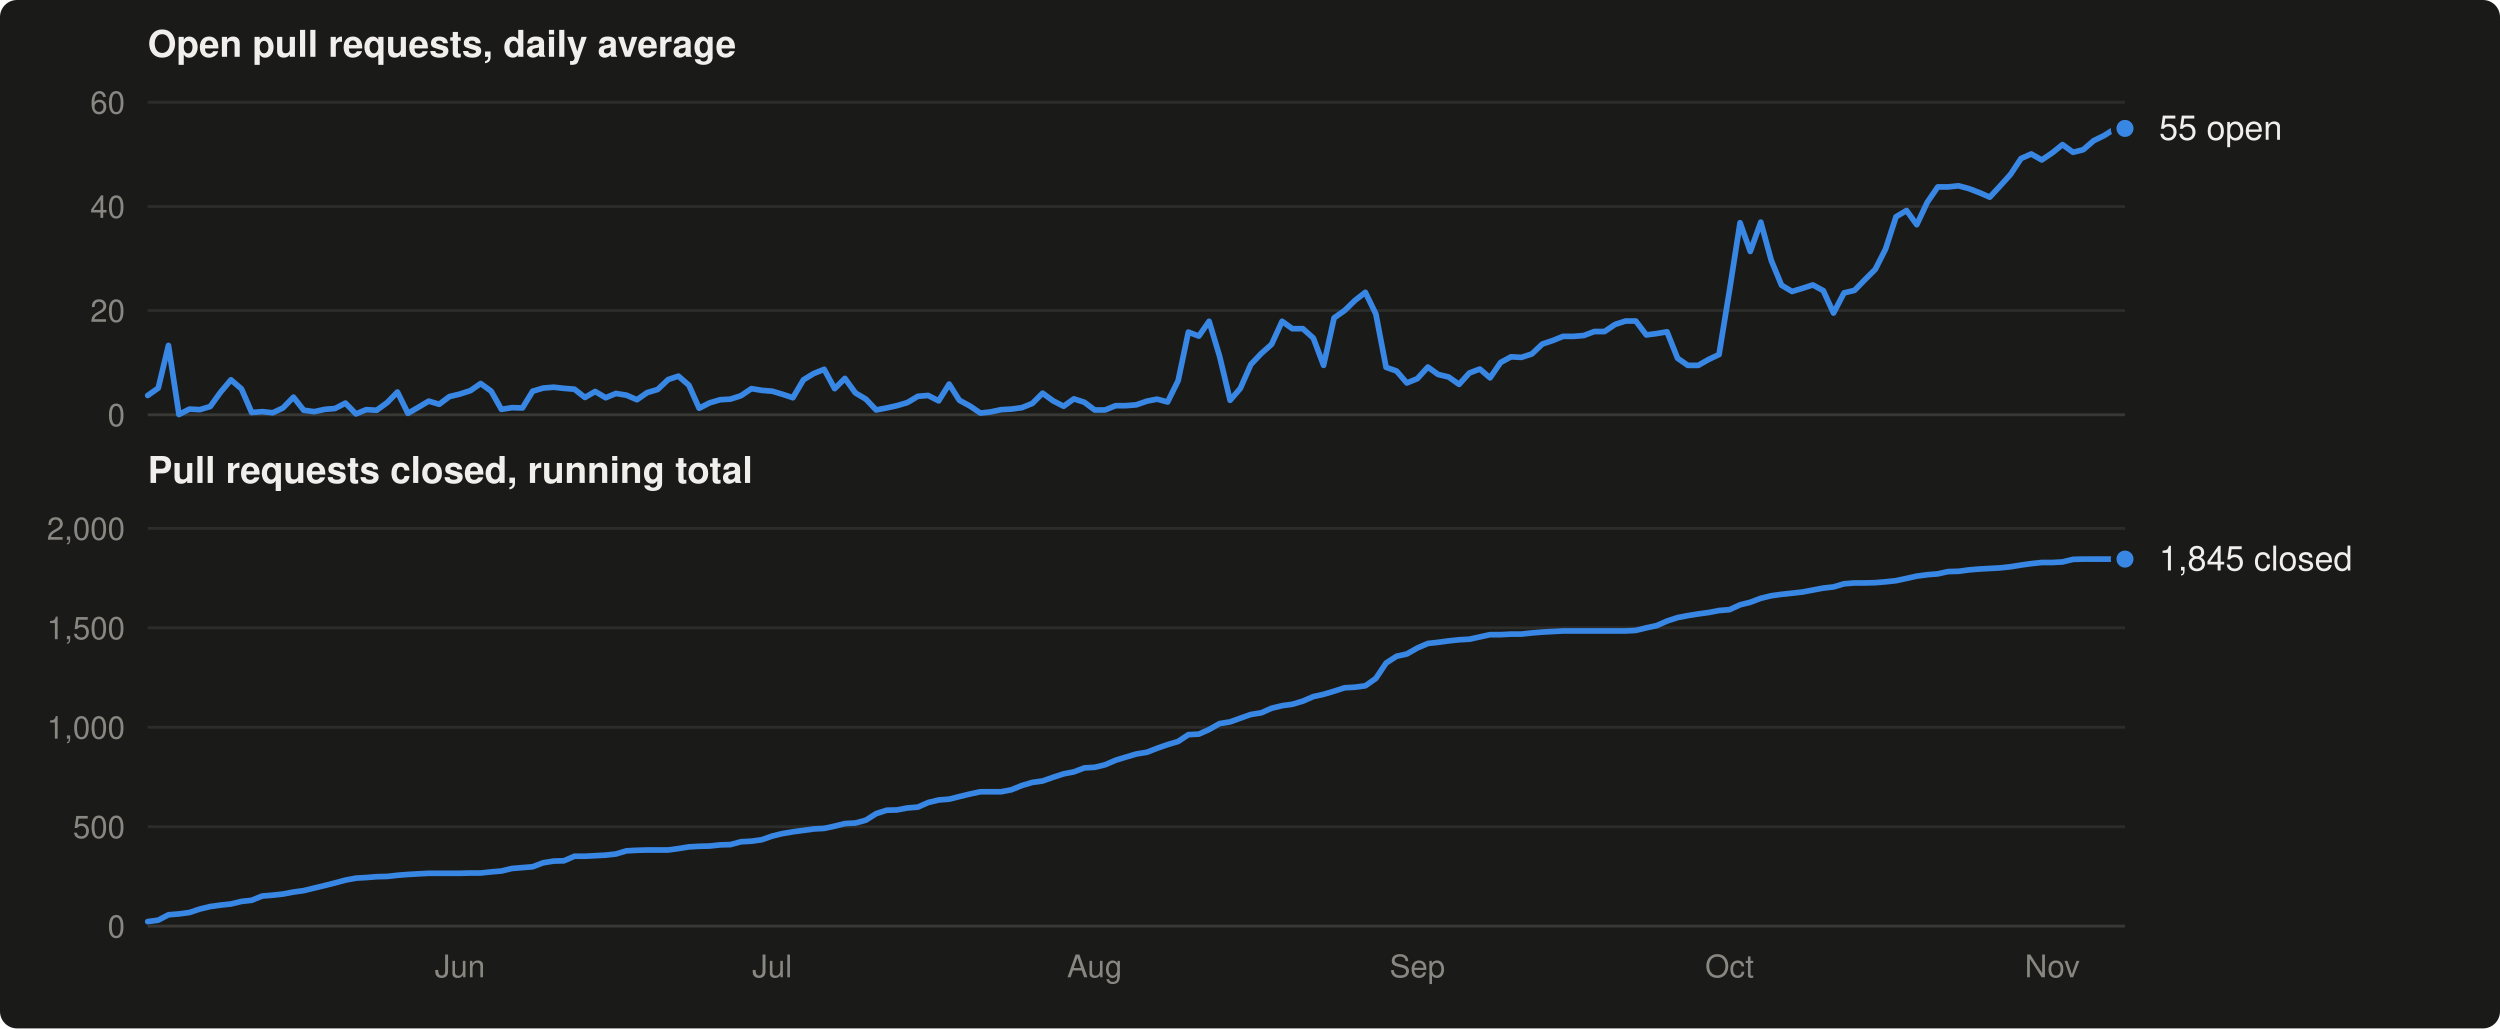
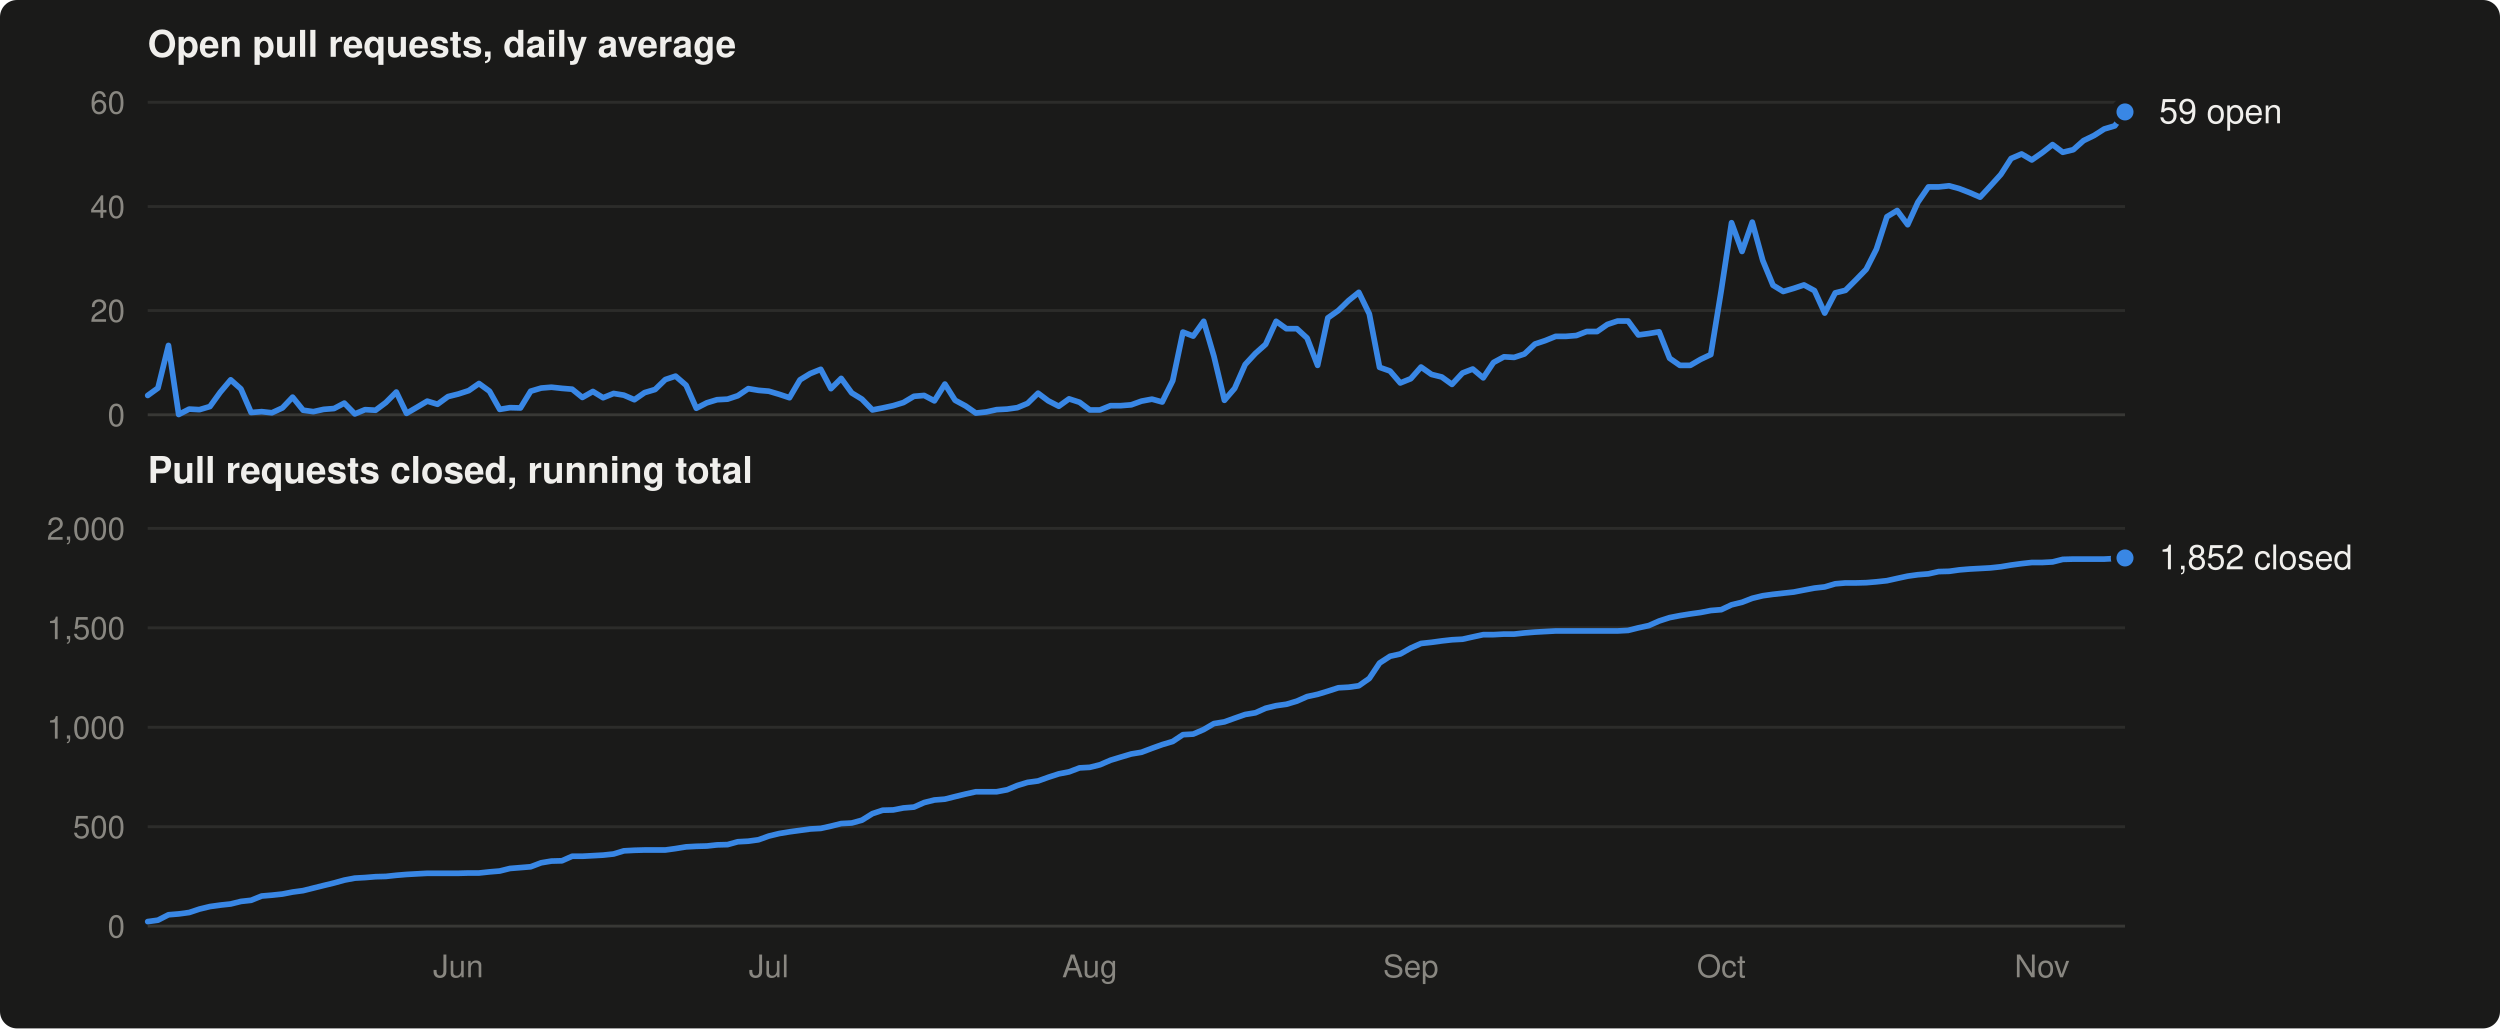
<svg xmlns="http://www.w3.org/2000/svg" width="880" height="362" viewBox="0 0 880 362" role="img" aria-labelledby="t d" font-family="-apple-system, BlinkMacSystemFont, 'Segoe UI', Helvetica, Arial, sans-serif">
  <rect width="100%" height="100%" rx="6" fill="#1a1a19" />
  <text x="52.0" y="20.0" fill="#f0efec" font-size="13" font-weight="600" text-anchor="start">Open pull requests, daily average</text>
  <line x1="52" y1="146.0" x2="748" y2="146.0" stroke="#383835" stroke-width="1" />
  <text x="44.0" y="150.0" fill="#898781" font-size="11" font-weight="400" text-anchor="end">0</text>
  <line x1="52" y1="109.3" x2="748" y2="109.3" stroke="#2c2c2a" stroke-width="1" />
  <text x="44.0" y="113.3" fill="#898781" font-size="11" font-weight="400" text-anchor="end">20</text>
  <line x1="52" y1="72.7" x2="748" y2="72.7" stroke="#2c2c2a" stroke-width="1" />
  <text x="44.0" y="76.7" fill="#898781" font-size="11" font-weight="400" text-anchor="end">40</text>
  <line x1="52" y1="36.0" x2="748" y2="36.0" stroke="#2c2c2a" stroke-width="1" />
  <text x="44.0" y="40.0" fill="#898781" font-size="11" font-weight="400" text-anchor="end">60</text>
-   <path d="M52.0,139.2 L55.7,136.6 L59.3,121.6 L63.0,145.9 L66.7,144.0 L70.3,144.2 L74.0,143.1 L77.6,138.1 L81.3,133.7 L85.0,136.9 L88.6,145.2 L92.3,144.9 L96.0,145.3 L99.6,143.6 L103.3,139.8 L106.9,144.4 L110.6,144.9 L114.3,144.1 L117.9,143.8 L121.6,141.9 L125.3,145.7 L128.9,144.2 L132.6,144.4 L136.3,141.7 L139.9,138.0 L143.6,145.5 L147.2,143.4 L150.9,141.2 L154.6,142.3 L158.2,139.6 L161.9,138.7 L165.6,137.5 L169.2,135.0 L172.9,137.7 L176.5,144.1 L180.2,143.5 L183.9,143.6 L187.5,137.7 L191.2,136.6 L194.9,136.3 L198.5,136.7 L202.2,137.0 L205.9,139.9 L209.5,137.8 L213.2,140.0 L216.8,138.5 L220.5,139.1 L224.2,140.7 L227.8,138.2 L231.5,137.1 L235.2,133.6 L238.8,132.4 L242.5,135.6 L246.1,143.7 L249.8,141.8 L253.5,140.7 L257.1,140.5 L260.8,139.3 L264.5,136.8 L268.1,137.4 L271.8,137.7 L275.5,138.8 L279.1,140.0 L282.8,133.7 L286.4,131.5 L290.1,130.0 L293.8,136.8 L297.4,133.2 L301.1,138.3 L304.8,140.5 L308.4,144.3 L312.1,143.6 L315.7,142.8 L319.4,141.7 L323.1,139.5 L326.7,139.2 L330.4,141.1 L334.1,135.2 L337.7,140.9 L341.4,142.9 L345.1,145.4 L348.7,145.0 L352.4,144.2 L356.0,144.0 L359.7,143.5 L363.4,142.0 L367.0,138.4 L370.7,141.1 L374.4,143.0 L378.0,140.4 L381.7,141.6 L385.3,144.3 L389.0,144.3 L392.7,142.8 L396.3,142.8 L400.0,142.5 L403.7,141.2 L407.3,140.5 L411.0,141.5 L414.7,134.0 L418.3,116.9 L422.0,118.3 L425.6,113.1 L429.3,125.4 L433.0,140.9 L436.6,136.7 L440.3,128.3 L444.0,124.4 L447.6,121.2 L451.3,113.1 L454.9,115.7 L458.6,115.7 L462.3,119.0 L465.9,128.6 L469.6,111.9 L473.3,109.3 L476.9,105.8 L480.6,102.9 L484.3,110.5 L487.9,129.3 L491.6,130.6 L495.2,134.8 L498.9,133.3 L502.6,129.2 L506.2,131.8 L509.9,132.7 L513.6,135.3 L517.2,131.3 L520.9,129.9 L524.5,133.0 L528.2,127.6 L531.9,125.6 L535.5,125.8 L539.2,124.6 L542.9,121.1 L546.5,119.9 L550.2,118.4 L553.9,118.4 L557.5,118.1 L561.2,116.7 L564.8,116.7 L568.5,114.2 L572.2,113.0 L575.8,113.0 L579.5,117.9 L583.2,117.4 L586.8,116.8 L590.5,126.1 L594.1,128.6 L597.8,128.6 L601.5,126.5 L605.1,124.8 L608.8,102.1 L612.5,78.4 L616.1,88.5 L619.8,78.2 L623.5,91.7 L627.1,100.4 L630.8,102.6 L634.4,101.5 L638.1,100.3 L641.8,102.3 L645.4,110.2 L649.1,103.1 L652.8,102.2 L656.4,98.5 L660.1,94.8 L663.7,87.7 L667.4,76.3 L671.1,74.1 L674.7,79.1 L678.4,71.2 L682.1,65.8 L685.7,65.8 L689.4,65.4 L693.1,66.4 L696.7,67.8 L700.4,69.4 L704.0,65.5 L707.7,61.4 L711.4,55.8 L715.0,54.2 L718.7,56.3 L722.4,53.8 L726.0,50.9 L729.7,53.6 L733.3,52.7 L737.0,49.5 L740.7,47.7 L744.3,45.4 L748.0,45.2" fill="none" stroke="#3987e5" stroke-width="2" stroke-linejoin="round" stroke-linecap="round" />
-   <circle cx="748.0" cy="45.2" r="4" fill="#3987e5" stroke="#1a1a19" stroke-width="2" />
-   <text x="760.0" y="49.2" fill="#f0efec" font-size="12" font-weight="400" text-anchor="start">55 open</text>
+   <path d="M52.0,139.2 L55.6,136.6 L59.3,121.6 L62.9,145.9 L66.6,144.0 L70.2,144.2 L73.9,143.1 L77.5,138.1 L81.2,133.7 L84.8,136.9 L88.4,145.2 L92.1,144.9 L95.7,145.3 L99.4,143.6 L103.0,139.8 L106.7,144.4 L110.3,144.9 L113.9,144.1 L117.6,143.8 L121.2,141.9 L124.9,145.7 L128.5,144.2 L132.2,144.4 L135.8,141.7 L139.5,138.0 L143.1,145.5 L146.7,143.4 L150.4,141.2 L154.0,142.3 L157.7,139.6 L161.3,138.7 L165.0,137.5 L168.6,135.0 L172.3,137.7 L175.9,144.1 L179.5,143.5 L183.2,143.6 L186.8,137.7 L190.5,136.6 L194.1,136.3 L197.8,136.7 L201.4,137.0 L205.0,139.9 L208.7,137.8 L212.3,140.0 L216.0,138.5 L219.6,139.1 L223.3,140.7 L226.9,138.2 L230.6,137.1 L234.2,133.6 L237.8,132.4 L241.5,135.6 L245.1,143.7 L248.8,141.8 L252.4,140.7 L256.1,140.5 L259.7,139.3 L263.4,136.8 L267.0,137.4 L270.6,137.7 L274.3,138.8 L277.9,140.0 L281.6,133.7 L285.2,131.5 L288.9,130.0 L292.5,136.8 L296.1,133.2 L299.8,138.3 L303.4,140.5 L307.1,144.3 L310.7,143.6 L314.4,142.8 L318.0,141.7 L321.7,139.5 L325.3,139.2 L328.9,141.1 L332.6,135.2 L336.2,140.9 L339.9,142.9 L343.5,145.4 L347.2,145.0 L350.8,144.2 L354.5,144.0 L358.1,143.5 L361.7,142.0 L365.4,138.4 L369.0,141.1 L372.7,143.0 L376.3,140.4 L380.0,141.6 L383.6,144.3 L387.2,144.3 L390.9,142.8 L394.5,142.8 L398.2,142.5 L401.8,141.2 L405.5,140.5 L409.1,141.5 L412.8,134.0 L416.4,116.9 L420.0,118.3 L423.7,113.1 L427.3,125.4 L431.0,140.9 L434.6,136.7 L438.3,128.3 L441.9,124.4 L445.5,121.2 L449.2,113.1 L452.8,115.7 L456.5,115.7 L460.1,119.0 L463.8,128.6 L467.4,111.9 L471.1,109.3 L474.7,105.8 L478.3,102.9 L482.0,110.5 L485.6,129.3 L489.3,130.6 L492.9,134.8 L496.6,133.3 L500.2,129.2 L503.9,131.8 L507.5,132.7 L511.1,135.3 L514.8,131.3 L518.4,129.9 L522.1,133.0 L525.7,127.6 L529.4,125.6 L533.0,125.8 L536.6,124.6 L540.3,121.1 L543.9,119.9 L547.6,118.4 L551.2,118.4 L554.9,118.1 L558.5,116.7 L562.2,116.7 L565.8,114.2 L569.4,113.0 L573.1,113.0 L576.7,117.9 L580.4,117.4 L584.0,116.8 L587.7,126.1 L591.3,128.6 L595.0,128.6 L598.6,126.5 L602.2,124.8 L605.9,102.1 L609.5,78.4 L613.2,88.5 L616.8,78.2 L620.5,91.7 L624.1,100.4 L627.7,102.6 L631.4,101.5 L635.0,100.3 L638.7,102.3 L642.3,110.2 L646.0,103.1 L649.6,102.2 L653.3,98.5 L656.9,94.8 L660.5,87.7 L664.2,76.3 L667.8,74.1 L671.5,79.1 L675.1,71.2 L678.8,65.8 L682.4,65.8 L686.1,65.4 L689.7,66.4 L693.3,67.8 L697.0,69.4 L700.6,65.5 L704.3,61.4 L707.9,55.8 L711.6,54.2 L715.2,56.3 L718.8,53.8 L722.5,50.9 L726.1,53.6 L729.8,52.7 L733.4,49.5 L737.1,47.7 L740.7,45.4 L744.4,44.3 L748.0,39.4" fill="none" stroke="#3987e5" stroke-width="2" stroke-linejoin="round" stroke-linecap="round" />
+   <circle cx="748.0" cy="39.4" r="4" fill="#3987e5" stroke="#1a1a19" stroke-width="2" />
+   <text x="760.0" y="43.4" fill="#f0efec" font-size="12" font-weight="400" text-anchor="start">59 open</text>
  <text x="52.0" y="170.0" fill="#f0efec" font-size="13" font-weight="600" text-anchor="start">Pull requests closed, running total</text>
  <line x1="52" y1="326.0" x2="748" y2="326.0" stroke="#383835" stroke-width="1" />
  <text x="44.0" y="330.0" fill="#898781" font-size="11" font-weight="400" text-anchor="end">0</text>
  <line x1="52" y1="291.0" x2="748" y2="291.0" stroke="#2c2c2a" stroke-width="1" />
  <text x="44.0" y="295.0" fill="#898781" font-size="11" font-weight="400" text-anchor="end">500</text>
  <line x1="52" y1="256.0" x2="748" y2="256.0" stroke="#2c2c2a" stroke-width="1" />
  <text x="44.0" y="260.0" fill="#898781" font-size="11" font-weight="400" text-anchor="end">1,000</text>
  <line x1="52" y1="221.0" x2="748" y2="221.0" stroke="#2c2c2a" stroke-width="1" />
  <text x="44.0" y="225.0" fill="#898781" font-size="11" font-weight="400" text-anchor="end">1,500</text>
  <line x1="52" y1="186.0" x2="748" y2="186.0" stroke="#2c2c2a" stroke-width="1" />
  <text x="44.0" y="190.0" fill="#898781" font-size="11" font-weight="400" text-anchor="end">2,000</text>
-   <path d="M52.0,324.4 L55.7,323.9 L59.3,322.0 L63.0,321.7 L66.7,321.2 L70.3,320.0 L74.0,319.1 L77.6,318.6 L81.3,318.2 L85.0,317.3 L88.6,316.9 L92.3,315.4 L96.0,315.1 L99.6,314.7 L103.3,314.0 L106.9,313.5 L110.6,312.6 L114.3,311.7 L117.9,310.8 L121.6,309.8 L125.3,309.1 L128.9,308.9 L132.6,308.6 L136.3,308.5 L139.9,308.1 L143.6,307.8 L147.2,307.6 L150.9,307.4 L154.6,307.4 L158.2,307.4 L161.9,307.4 L165.6,307.3 L169.2,307.3 L172.9,306.9 L176.5,306.6 L180.2,305.7 L183.9,305.4 L187.5,305.1 L191.2,303.7 L194.9,303.1 L198.5,303.0 L202.2,301.4 L205.9,301.4 L209.5,301.2 L213.2,301.0 L216.8,300.6 L220.5,299.5 L224.2,299.3 L227.8,299.2 L231.5,299.2 L235.2,299.2 L238.8,298.7 L242.5,298.1 L246.1,297.9 L249.8,297.8 L253.5,297.4 L257.1,297.3 L260.8,296.3 L264.5,296.1 L268.1,295.6 L271.8,294.3 L275.5,293.4 L279.1,292.8 L282.8,292.3 L286.4,291.8 L290.1,291.6 L293.8,290.8 L297.4,289.9 L301.1,289.7 L304.8,288.7 L308.4,286.4 L312.1,285.2 L315.7,285.1 L319.4,284.4 L323.1,284.1 L326.7,282.5 L330.4,281.6 L334.1,281.3 L337.7,280.4 L341.4,279.5 L345.1,278.7 L348.7,278.7 L352.4,278.7 L356.0,278.0 L359.7,276.5 L363.4,275.4 L367.0,274.9 L370.7,273.6 L374.4,272.4 L378.0,271.7 L381.7,270.3 L385.3,270.1 L389.0,269.2 L392.7,267.6 L396.3,266.5 L400.0,265.4 L403.7,264.8 L407.3,263.4 L411.0,262.1 L414.7,261.0 L418.3,258.6 L422.0,258.4 L425.6,256.8 L429.3,254.7 L433.0,254.1 L436.6,252.8 L440.3,251.5 L444.0,250.9 L447.6,249.3 L451.3,248.4 L454.9,247.9 L458.6,246.8 L462.3,245.2 L465.9,244.4 L469.6,243.3 L473.3,242.1 L476.9,241.9 L480.6,241.4 L484.3,238.8 L487.9,233.4 L491.6,231.0 L495.2,230.2 L498.9,228.1 L502.6,226.5 L506.2,226.1 L509.9,225.6 L513.6,225.2 L517.2,225.0 L520.9,224.2 L524.5,223.4 L528.2,223.4 L531.9,223.2 L535.5,223.2 L539.2,222.8 L542.9,222.5 L546.5,222.3 L550.2,222.1 L553.9,222.1 L557.5,222.1 L561.2,222.1 L564.8,222.1 L568.5,222.1 L572.2,222.1 L575.8,221.9 L579.5,221.0 L583.2,220.2 L586.8,218.6 L590.5,217.4 L594.1,216.7 L597.8,216.1 L601.5,215.6 L605.1,214.9 L608.8,214.6 L612.5,212.9 L616.1,212.0 L619.8,210.6 L623.5,209.7 L627.1,209.2 L630.8,208.8 L634.4,208.4 L638.1,207.7 L641.8,207.0 L645.4,206.6 L649.1,205.5 L652.8,205.2 L656.4,205.2 L660.1,205.1 L663.7,204.8 L667.4,204.4 L671.1,203.6 L674.7,202.8 L678.4,202.3 L682.1,202.0 L685.7,201.2 L689.4,201.1 L693.1,200.6 L696.7,200.3 L700.4,200.1 L704.0,199.9 L707.7,199.5 L711.4,198.9 L715.0,198.4 L718.7,198.0 L722.4,198.0 L726.0,197.8 L729.7,196.9 L733.3,196.8 L737.0,196.8 L740.7,196.8 L744.3,196.8 L748.0,196.8" fill="none" stroke="#3987e5" stroke-width="2" stroke-linejoin="round" stroke-linecap="round" />
-   <circle cx="748.0" cy="196.8" r="4" fill="#3987e5" stroke="#1a1a19" stroke-width="2" />
-   <text x="760.0" y="200.8" fill="#f0efec" font-size="12" font-weight="400" text-anchor="start">1,845 closed</text>
-   <text x="161.9" y="344.0" fill="#898781" font-size="11" font-weight="400" text-anchor="middle">Jun</text>
-   <text x="271.8" y="344.0" fill="#898781" font-size="11" font-weight="400" text-anchor="middle">Jul</text>
-   <text x="385.3" y="344.0" fill="#898781" font-size="11" font-weight="400" text-anchor="middle">Aug</text>
-   <text x="498.9" y="344.0" fill="#898781" font-size="11" font-weight="400" text-anchor="middle">Sep</text>
-   <text x="608.8" y="344.0" fill="#898781" font-size="11" font-weight="400" text-anchor="middle">Oct</text>
-   <text x="722.4" y="344.0" fill="#898781" font-size="11" font-weight="400" text-anchor="middle">Nov</text>
+   <path d="M52.0,324.4 L55.6,323.9 L59.3,322.0 L62.9,321.7 L66.6,321.2 L70.2,320.0 L73.9,319.1 L77.5,318.6 L81.2,318.2 L84.8,317.3 L88.4,316.9 L92.1,315.4 L95.7,315.1 L99.4,314.7 L103.0,314.0 L106.7,313.5 L110.3,312.6 L113.9,311.7 L117.6,310.8 L121.2,309.8 L124.9,309.1 L128.5,308.9 L132.2,308.6 L135.8,308.5 L139.5,308.1 L143.1,307.8 L146.7,307.6 L150.4,307.4 L154.0,307.4 L157.7,307.4 L161.3,307.4 L165.0,307.3 L168.6,307.3 L172.3,306.9 L175.9,306.6 L179.5,305.7 L183.2,305.4 L186.8,305.1 L190.5,303.7 L194.1,303.1 L197.8,303.0 L201.4,301.4 L205.0,301.4 L208.7,301.2 L212.3,301.0 L216.0,300.6 L219.6,299.5 L223.3,299.3 L226.9,299.2 L230.6,299.2 L234.2,299.2 L237.8,298.7 L241.5,298.1 L245.1,297.9 L248.8,297.8 L252.4,297.4 L256.1,297.3 L259.7,296.3 L263.4,296.1 L267.0,295.6 L270.6,294.3 L274.3,293.4 L277.9,292.8 L281.6,292.3 L285.2,291.8 L288.9,291.6 L292.5,290.8 L296.1,289.9 L299.8,289.7 L303.4,288.7 L307.1,286.4 L310.7,285.2 L314.4,285.1 L318.0,284.4 L321.7,284.1 L325.3,282.5 L328.9,281.6 L332.6,281.3 L336.2,280.4 L339.9,279.5 L343.5,278.7 L347.2,278.7 L350.8,278.7 L354.5,278.0 L358.1,276.5 L361.7,275.4 L365.4,274.9 L369.0,273.6 L372.7,272.4 L376.3,271.7 L380.0,270.3 L383.6,270.1 L387.2,269.2 L390.9,267.6 L394.5,266.5 L398.2,265.4 L401.8,264.8 L405.5,263.4 L409.1,262.1 L412.8,261.0 L416.4,258.6 L420.0,258.4 L423.7,256.8 L427.3,254.7 L431.0,254.1 L434.6,252.8 L438.3,251.5 L441.9,250.9 L445.5,249.3 L449.2,248.4 L452.8,247.9 L456.5,246.8 L460.1,245.2 L463.8,244.4 L467.4,243.3 L471.1,242.1 L474.7,241.9 L478.3,241.4 L482.0,238.8 L485.6,233.4 L489.3,231.0 L492.9,230.2 L496.6,228.1 L500.2,226.5 L503.9,226.1 L507.5,225.6 L511.1,225.2 L514.8,225.0 L518.4,224.2 L522.1,223.4 L525.7,223.4 L529.4,223.2 L533.0,223.2 L536.6,222.8 L540.3,222.5 L543.9,222.3 L547.6,222.1 L551.2,222.1 L554.9,222.1 L558.5,222.1 L562.2,222.1 L565.8,222.1 L569.4,222.1 L573.1,221.9 L576.7,221.0 L580.4,220.2 L584.0,218.6 L587.7,217.4 L591.3,216.7 L595.0,216.1 L598.6,215.6 L602.2,214.9 L605.9,214.6 L609.5,212.9 L613.2,212.0 L616.8,210.6 L620.5,209.7 L624.1,209.2 L627.7,208.8 L631.4,208.4 L635.0,207.7 L638.7,207.0 L642.3,206.6 L646.0,205.5 L649.6,205.2 L653.3,205.2 L656.9,205.1 L660.5,204.8 L664.2,204.4 L667.8,203.6 L671.5,202.8 L675.1,202.3 L678.8,202.0 L682.4,201.2 L686.1,201.1 L689.7,200.6 L693.3,200.3 L697.0,200.1 L700.6,199.9 L704.3,199.5 L707.9,198.9 L711.6,198.4 L715.2,198.0 L718.8,198.0 L722.5,197.8 L726.1,196.9 L729.8,196.8 L733.4,196.8 L737.1,196.8 L740.7,196.8 L744.4,196.6 L748.0,196.4" fill="none" stroke="#3987e5" stroke-width="2" stroke-linejoin="round" stroke-linecap="round" />
+   <circle cx="748.0" cy="196.4" r="4" fill="#3987e5" stroke="#1a1a19" stroke-width="2" />
+   <text x="760.0" y="200.4" fill="#f0efec" font-size="12" font-weight="400" text-anchor="start">1,852 closed</text>
+   <text x="161.3" y="344.0" fill="#898781" font-size="11" font-weight="400" text-anchor="middle">Jun</text>
+   <text x="270.6" y="344.0" fill="#898781" font-size="11" font-weight="400" text-anchor="middle">Jul</text>
+   <text x="383.6" y="344.0" fill="#898781" font-size="11" font-weight="400" text-anchor="middle">Aug</text>
+   <text x="496.6" y="344.0" fill="#898781" font-size="11" font-weight="400" text-anchor="middle">Sep</text>
+   <text x="605.9" y="344.0" fill="#898781" font-size="11" font-weight="400" text-anchor="middle">Oct</text>
+   <text x="718.8" y="344.0" fill="#898781" font-size="11" font-weight="400" text-anchor="middle">Nov</text>
</svg>
